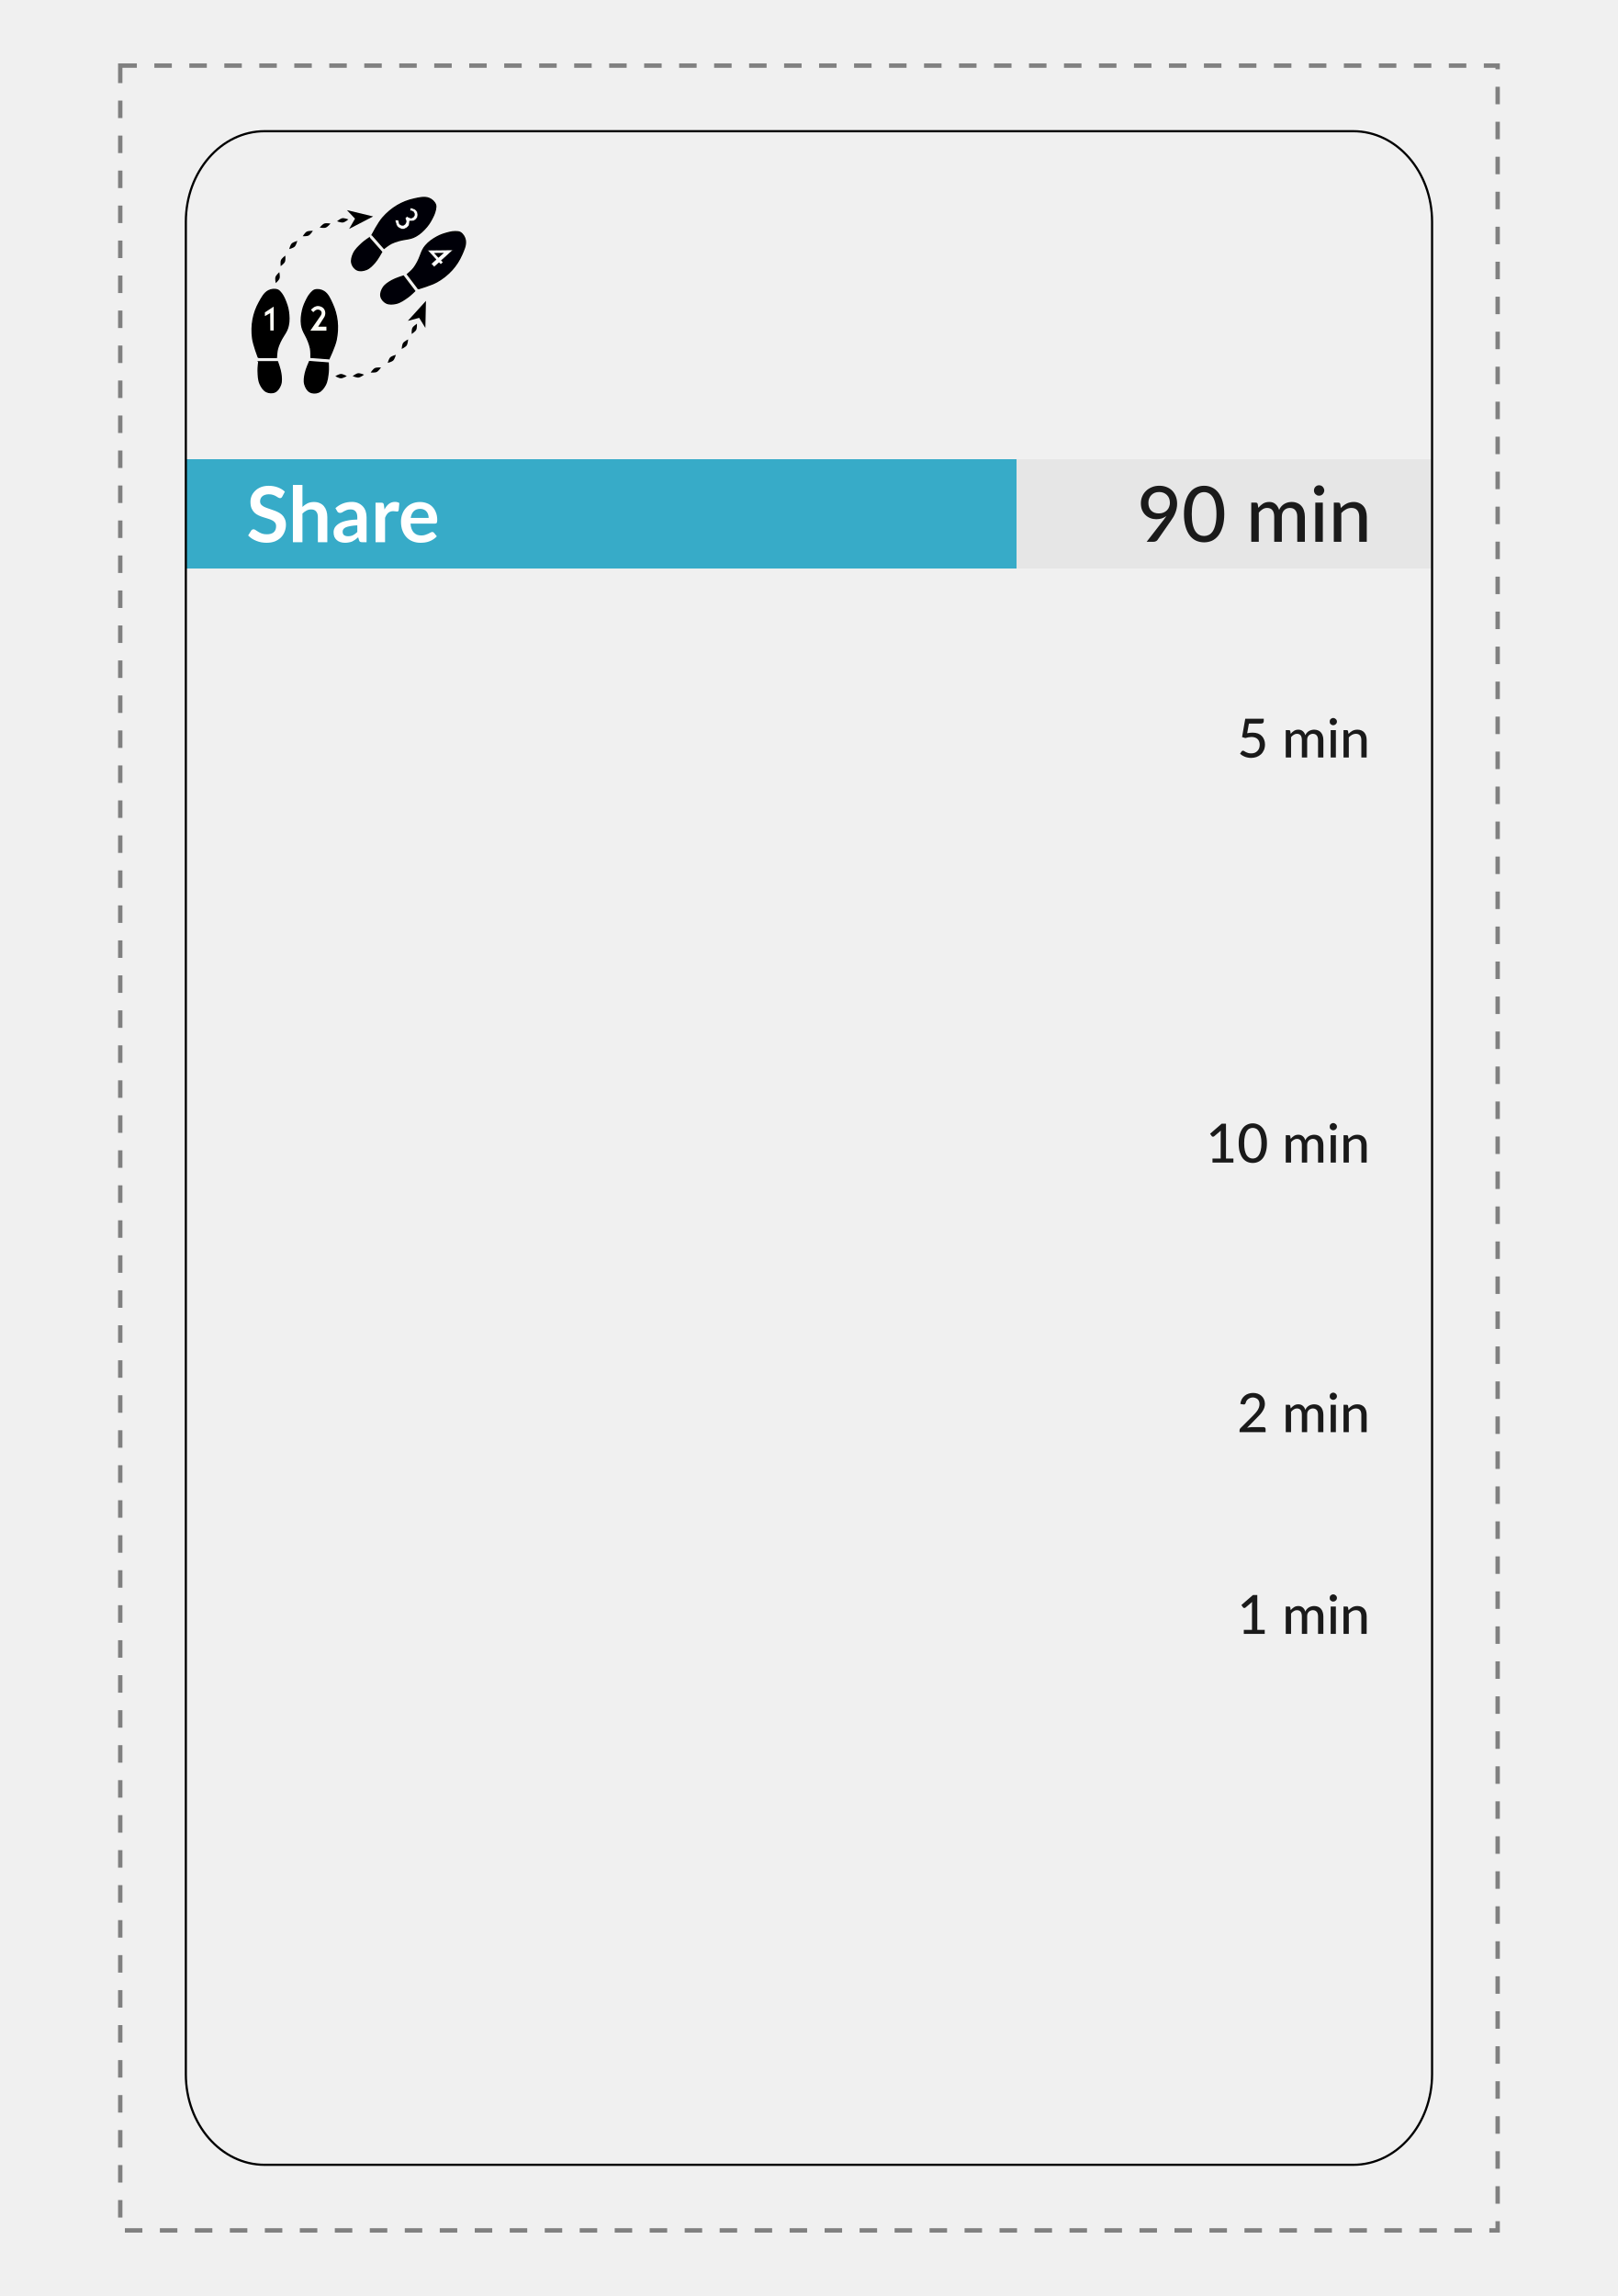
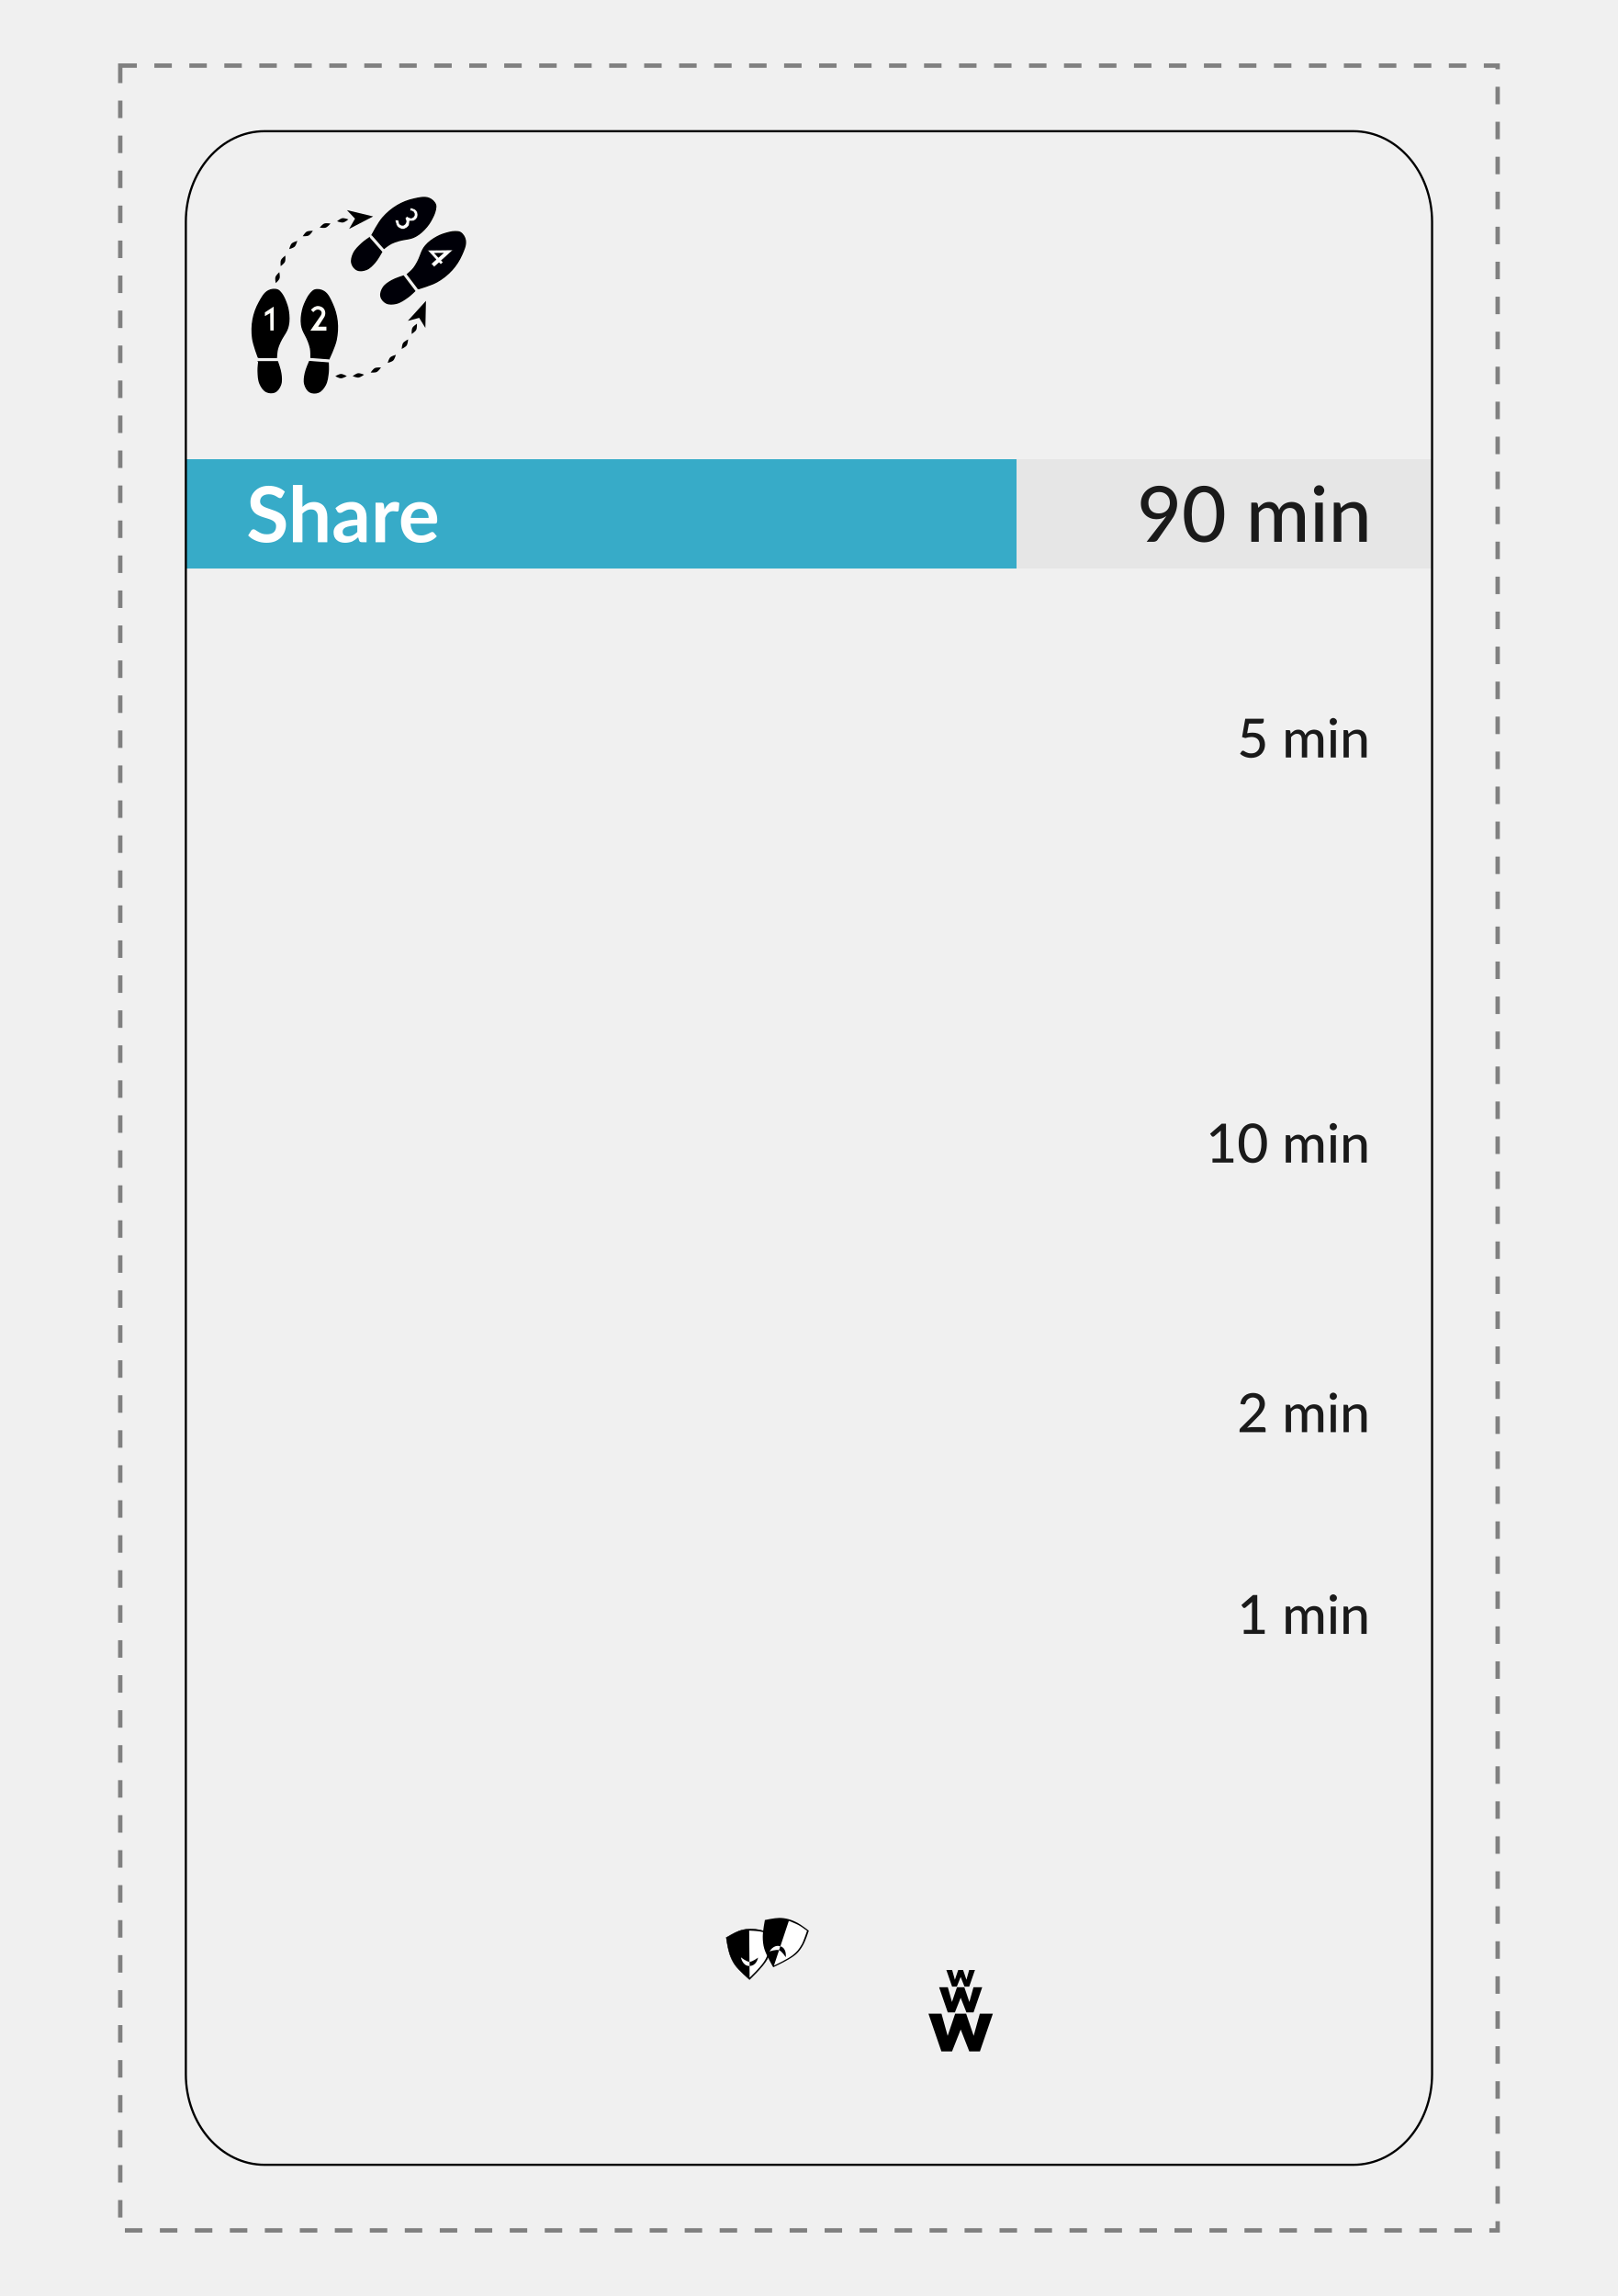
<svg xmlns="http://www.w3.org/2000/svg" xmlns:xlink="http://www.w3.org/1999/xlink" width="74mm" height="105mm" viewBox="0 0 262.205 372.047" id="svg2" version="1.1" enable-background="new">
  <defs id="defs4" />
  <g id="layer1" transform="translate(0,-680.315)" style="display:inline">
    <path style="fill:none;fill-rule:evenodd;stroke:#808080;stroke-width:0.709;stroke-linecap:butt;stroke-linejoin:miter;stroke-miterlimit:4;stroke-dasharray:2.835, 2.835;stroke-dashoffset:0;stroke-opacity:1" d="m 19.488,690.945 0,350.787 223.228,0 0,-350.787 z" id="path3350" transform="translate(4.3385302e-7,8.6660179e-6)" />
  </g>
  <g id="layer2" style="display:inline">
    <path style="fill:none;fill-opacity:1;stroke:none;stroke-width:0.709;stroke-miterlimit:4;stroke-dasharray:2.835, 2.835;stroke-dashoffset:0;stroke-opacity:1" d="m 42.884,21.259 c -7.071,0 -12.766,6.545 -12.766,14.674 l 0,38.477 201.969,0 0,-38.477 c 0,-8.129 -5.692,-14.674 -12.764,-14.674 l -176.439,0 z" id="rect4195-3" />
  </g>
  <g id="layer8" style="display:inline">
    <rect style="display:inline;fill:#37abc8;fill-opacity:1;stroke:none;stroke-width:1;stroke-miterlimit:4;stroke-dasharray:none;stroke-dashoffset:0;stroke-opacity:1" id="rect4178" width="134.646" height="17.717" x="30.118" y="74.409" />
-     <text xml:space="preserve" style="font-style:normal;font-weight:normal;font-size:11.25px;line-height:125%;font-family:sans-serif;letter-spacing:0px;word-spacing:0px;display:inline;fill:#000000;fill-opacity:1;stroke:none;stroke-width:1px;stroke-linecap:butt;stroke-linejoin:miter;stroke-opacity:1" x="39.935" y="87.861" id="text4180">
-       <tspan id="tspan4182" x="39.935" y="87.861" style="font-style:normal;font-variant:normal;font-weight:bold;font-stretch:normal;font-size:12.5px;font-family:Lato;-inkscape-font-specification:'Lato Bold';fill:#ffffff">Share</tspan>
+     <text xml:space="preserve" style="font-style:normal;font-weight:normal;line-height:0%;font-family:sans-serif;letter-spacing:0px;word-spacing:0px;display:inline;fill:#000000;fill-opacity:1;stroke:none;stroke-width:1px;stroke-linecap:butt;stroke-linejoin:miter;stroke-opacity:1" x="39.935" y="87.861" id="text4180">
+       <tspan id="tspan4182" x="39.935" y="87.861" style="font-style:normal;font-variant:normal;font-weight:bold;font-stretch:normal;font-size:12.5px;line-height:1.25;font-family:Lato;-inkscape-font-specification:'Lato Bold';fill:#ffffff">Share</tspan>
    </text>
    <rect y="74.409" x="164.764" height="17.717" width="67.323" id="rect4191" style="display:inline;fill:#e6e6e6;fill-opacity:1;stroke:none;stroke-width:1;stroke-miterlimit:4;stroke-dasharray:none;stroke-dashoffset:0;stroke-opacity:1" />
-     <text xml:space="preserve" style="font-style:normal;font-weight:normal;font-size:12.5px;line-height:125%;font-family:sans-serif;letter-spacing:0px;word-spacing:0px;fill:#1a1a1a;fill-opacity:1;stroke:none;stroke-width:1px;stroke-linecap:butt;stroke-linejoin:miter;stroke-opacity:1" x="184.268" y="87.79" id="text4193">
-       <tspan id="tspan4195" x="184.268" y="87.79" style="font-style:normal;font-variant:normal;font-weight:500;font-stretch:normal;font-size:12.5px;font-family:Lato;-inkscape-font-specification:'Lato Medium';fill:#1a1a1a">90 min</tspan>
+     <text xml:space="preserve" style="font-style:normal;font-weight:normal;line-height:0%;font-family:sans-serif;letter-spacing:0px;word-spacing:0px;fill:#1a1a1a;fill-opacity:1;stroke:none;stroke-width:1px;stroke-linecap:butt;stroke-linejoin:miter;stroke-opacity:1" x="184.268" y="87.79" id="text4193">
+       <tspan id="tspan4195" x="184.268" y="87.79" style="font-style:normal;font-variant:normal;font-weight:500;font-stretch:normal;font-size:12.5px;line-height:1.25;font-family:Lato;-inkscape-font-specification:'Lato Medium';fill:#1a1a1a">90 min</tspan>
    </text>
  </g>
  <g id="layer7">
-     <path style="fill:none;fill-rule:evenodd;stroke:none;stroke-width:1px;stroke-linecap:butt;stroke-linejoin:miter;stroke-opacity:1" d="m 99.213,31.89 0,31.89 122.244,0 0,-31.89 z" id="path4300" />
-     <flowRoot xml:space="preserve" style="font-style:normal;font-weight:normal;font-size:12.5px;line-height:125%;font-family:sans-serif;text-align:end;letter-spacing:0px;word-spacing:0px;text-anchor:end;fill:#000000;fill-opacity:1;stroke:none;stroke-width:1px;stroke-linecap:butt;stroke-linejoin:miter;stroke-opacity:1" id="flowRoot4271" transform="translate(0.3523199,7.679518)">
+     <path style="fill:none;fill-rule:evenodd;stroke:none;stroke-width:1px;stroke-linecap:butt;stroke-linejoin:miter;stroke-opacity:1" d="m 99.213,31.89 0,31.89 122.244,0 0,-31.89 z" id="path4300_sasb" />
+     <flowRoot xml:space="preserve" style="font-style:normal;font-weight:normal;line-height:0.01%;font-family:sans-serif;text-align:end;letter-spacing:0px;word-spacing:0px;text-anchor:end;fill:#000000;fill-opacity:1;stroke:none;stroke-width:1px;stroke-linecap:butt;stroke-linejoin:miter;stroke-opacity:1" id="flowRoot4271" transform="translate(0.3523199,7.679518)">
      <flowRegion id="flowRegion4273">
-         <use x="0" y="0" xlink:href="#path4300" id="use4275" width="100%" height="100%" />
+         <use x="0" y="0" xlink:href="#path4300_sasb" id="use4275" width="100%" height="100%" />
      </flowRegion>
-       <flowPara style="font-style:normal;font-variant:normal;font-weight:bold;font-stretch:normal;font-size:13.375px;font-family:Roboto;-inkscape-font-specification:'Roboto Bold';text-align:end;text-anchor:end" id="flowPara4277">Shift &amp; Share</flowPara>
+       <flowPara style="font-style:normal;font-variant:normal;font-weight:bold;font-stretch:normal;font-size:13.375px;line-height:1.25;font-family:Roboto;-inkscape-font-specification:'Roboto Bold';text-align:end;text-anchor:end" id="flowPara4277">Shift &amp; Share</flowPara>
    </flowRoot>
  </g>
  <g id="layer6" style="display:inline">
    <path style="fill:none;fill-rule:evenodd;stroke:none;stroke-width:1px;stroke-linecap:butt;stroke-linejoin:miter;stroke-opacity:1" d="m 40.748,31.89 0,31.89 53.15,0 0,-31.89 z" id="path4213" />
    <g transform="matrix(0.7666026,0,0,0.7666026,-55.84022,-38.88971)" id="layer14">
      <g id="g4910">
        <path style="fill:#000000;fill-opacity:1;stroke:#000000;stroke-width:0.265px;stroke-linecap:butt;stroke-linejoin:miter;stroke-opacity:1" d="m 127.543,127.189 3.969,0 c 0,0 0.603,1.659 0.709,2.528 0.095,0.774 0.194,1.605 -0.071,2.339 -0.217,0.601 -0.603,1.239 -1.181,1.512 -0.541,0.255 -1.257,0.215 -1.795,-0.047 -0.634,-0.309 -1.058,-0.987 -1.347,-1.63 -0.381,-0.851 -0.388,-1.833 -0.425,-2.764 -0.026,-0.647 0.142,-1.937 0.142,-1.937 z" id="path4731" />
        <path style="fill:#000000;fill-opacity:1;stroke:#000000;stroke-width:0.265px;stroke-linecap:butt;stroke-linejoin:miter;stroke-opacity:1" d="m 127.449,126.291 3.827,0 c 0,0 0.063,-1.264 0.236,-1.866 0.274,-0.951 0.749,-1.911 1.252,-2.693 0.623,-0.969 0.839,-1.393 1.016,-2.173 0.224,-0.991 0.173,-2.043 0.024,-3.047 -0.136,-0.914 -0.401,-1.637 -0.827,-2.646 -0.297,-0.704 -0.933,-1.624 -1.394,-1.819 -0.61,-0.259 -1.397,-0.167 -1.984,0.142 -0.927,0.488 -1.448,1.543 -1.961,2.457 -0.619,1.104 -1.065,2.324 -1.299,3.567 -0.25,1.324 -0.273,2.705 -0.095,4.04 0.187,1.393 1.205,4.04 1.205,4.04 z" id="path4733" />
        <path style="fill:#000000;fill-opacity:1;stroke:#000000;stroke-width:0.265px;stroke-linecap:butt;stroke-linejoin:miter;stroke-opacity:1" d="m 142.232,127.452 -3.957,-0.299 c 0,0 -0.726,1.609 -0.897,2.467 -0.153,0.765 -0.315,1.586 -0.106,2.337 0.171,0.616 0.508,1.281 1.064,1.597 0.521,0.295 1.237,0.309 1.794,0.088 0.655,-0.26 1.13,-0.904 1.466,-1.524 0.444,-0.819 0.525,-1.798 0.632,-2.724 0.074,-0.643 0.005,-1.942 0.005,-1.942 z" id="path4731-5" />
        <path style="fill:#000000;fill-opacity:1;stroke:#000000;stroke-width:0.265px;stroke-linecap:butt;stroke-linejoin:miter;stroke-opacity:1" d="m 142.394,126.564 -3.816,-0.288 c 0,0 0.033,-1.265 -0.095,-1.879 -0.202,-0.969 -0.603,-1.962 -1.046,-2.78 -0.548,-1.013 -0.732,-1.453 -0.849,-2.244 -0.149,-1.005 -0.019,-2.05 0.206,-3.041 0.204,-0.901 0.524,-1.602 1.024,-2.576 0.349,-0.68 1.053,-1.549 1.527,-1.709 0.628,-0.212 1.406,-0.061 1.968,0.291 0.888,0.556 1.328,1.648 1.77,2.598 0.534,1.147 0.887,2.397 1.027,3.655 0.149,1.339 0.069,2.718 -0.21,4.035 -0.291,1.375 -1.506,3.937 -1.506,3.937 z" id="path4733-9" />
        <path style="fill:#000008;fill-opacity:1;stroke:#000000;stroke-width:0.265px;stroke-linecap:butt;stroke-linejoin:miter;stroke-opacity:1" d="m 150.899,101.015 2.624,2.977 c 0,0 -0.846,1.549 -1.428,2.203 -0.518,0.583 -1.076,1.207 -1.801,1.493 -0.595,0.235 -1.328,0.367 -1.915,0.114 -0.55,-0.237 -0.993,-0.801 -1.152,-1.378 -0.187,-0.679 0.041,-1.446 0.333,-2.088 0.386,-0.849 1.118,-1.503 1.792,-2.147 0.468,-0.447 1.547,-1.175 1.547,-1.175 z" id="path4731-0" />
        <path style="fill:#000008;fill-opacity:1;stroke:#000000;stroke-width:0.265px;stroke-linecap:butt;stroke-linejoin:miter;stroke-opacity:1" d="m 151.51,100.35 2.53,2.871 c 0,0 0.989,-0.789 1.556,-1.057 0.895,-0.423 1.929,-0.701 2.848,-0.841 1.139,-0.174 1.6,-0.292 2.302,-0.675 0.892,-0.487 1.647,-1.221 2.302,-1.997 0.596,-0.706 0.962,-1.383 1.438,-2.37 0.332,-0.688 0.601,-1.774 0.443,-2.248 -0.209,-0.629 -0.799,-1.159 -1.418,-1.395 -0.979,-0.373 -2.115,-0.066 -3.14,0.153 -1.237,0.265 -2.447,0.738 -3.535,1.384 -1.158,0.688 -2.21,1.583 -3.093,2.6 -0.921,1.061 -2.234,3.575 -2.234,3.575 z" id="path4733-7" />
        <path style="fill:#000008;fill-opacity:1;stroke:#000000;stroke-width:0.265px;stroke-linecap:butt;stroke-linejoin:miter;stroke-opacity:1" d="m 160.516,112.237 -2.401,-3.16 c 0,0 -1.686,0.524 -2.442,0.965 -0.674,0.393 -1.396,0.816 -1.82,1.471 -0.348,0.537 -0.622,1.229 -0.49,1.855 0.124,0.586 0.589,1.131 1.124,1.401 0.629,0.318 1.426,0.246 2.113,0.086 0.908,-0.211 1.694,-0.799 2.458,-1.333 0.531,-0.371 1.457,-1.284 1.457,-1.284 z" id="path4731-5-8" />
        <path style="fill:#000008;fill-opacity:1;stroke:#000000;stroke-width:0.265px;stroke-linecap:butt;stroke-linejoin:miter;stroke-opacity:1" d="m 161.288,111.769 -2.315,-3.048 c 0,0 0.968,-0.814 1.343,-1.317 0.592,-0.794 1.068,-1.753 1.387,-2.626 0.395,-1.082 0.602,-1.511 1.116,-2.124 0.653,-0.778 1.522,-1.373 2.412,-1.862 0.81,-0.445 1.546,-0.67 2.607,-0.942 0.74,-0.19 1.858,-0.239 2.292,0.01 0.576,0.329 0.978,1.012 1.087,1.666 0.172,1.033 -0.353,2.086 -0.77,3.047 -0.504,1.161 -1.206,2.253 -2.055,3.192 -0.903,0.999 -1.988,1.854 -3.16,2.519 -1.222,0.694 -3.946,1.484 -3.946,1.484 z" id="path4733-9-6" />
        <path style="fill:#000000;fill-opacity:1;stroke:none;stroke-width:0.265px;stroke-linecap:butt;stroke-linejoin:miter;stroke-opacity:1" d="m 143.724,130.245 c 0,0 0.773,-0.463 1.203,-0.468 0.439,-0.005 1.236,0.451 1.236,0.451 0,0 -0.796,0.467 -1.236,0.468 -0.428,6.3e-4 -1.203,-0.451 -1.203,-0.451 z" id="path4779" />
        <path style="fill:#000000;fill-opacity:1;stroke:none;stroke-width:0.265px;stroke-linecap:butt;stroke-linejoin:miter;stroke-opacity:1" d="m 147.392,130.227 c 0,0 0.714,-0.549 1.141,-0.603 0.435,-0.056 1.28,0.306 1.28,0.306 0,0 -0.737,0.556 -1.174,0.607 -0.425,0.05 -1.247,-0.31 -1.247,-0.31 z" id="path4779-7" />
        <path style="fill:#000000;fill-opacity:1;stroke:none;stroke-width:0.265px;stroke-linecap:butt;stroke-linejoin:miter;stroke-opacity:1" d="m 151.196,129.474 c 0,0 0.498,-0.75 0.885,-0.94 0.394,-0.193 1.31,-0.125 1.31,-0.125 0,0 -0.517,0.764 -0.915,0.954 -0.386,0.185 -1.28,0.11 -1.28,0.11 z" id="path4779-4" />
        <path style="fill:#000000;fill-opacity:1;stroke:none;stroke-width:0.265px;stroke-linecap:butt;stroke-linejoin:miter;stroke-opacity:1" d="m 154.799,127.443 c 0,0 0.231,-0.871 0.536,-1.174 0.311,-0.309 1.201,-0.538 1.201,-0.538 0,0 -0.245,0.889 -0.56,1.197 -0.307,0.299 -1.177,0.515 -1.177,0.515 z" id="path4779-6" />
        <path style="fill:#000000;fill-opacity:1;stroke:none;stroke-width:0.265px;stroke-linecap:butt;stroke-linejoin:miter;stroke-opacity:1" d="m 157.761,124.492 c 0,0 0.052,-0.899 0.291,-1.257 0.243,-0.365 1.069,-0.767 1.069,-0.767 0,0 -0.062,0.92 -0.31,1.285 -0.241,0.354 -1.05,0.74 -1.05,0.74 z" id="path4779-5" />
        <path style="fill:#000000;fill-opacity:1;stroke:none;stroke-width:0.265px;stroke-linecap:butt;stroke-linejoin:miter;stroke-opacity:1" d="m 159.873,121.325 c 0,0 -0.054,-0.899 0.14,-1.283 0.198,-0.391 0.971,-0.888 0.971,-0.888 0,0 0.047,0.921 -0.156,1.312 -0.197,0.38 -0.955,0.859 -0.955,0.859 z" id="path4779-0" />
        <path style="fill:#000000;fill-opacity:1;stroke:none;stroke-width:0.265px;stroke-linecap:butt;stroke-linejoin:miter;stroke-opacity:1" d="m 144.091,97.5 c 0,0 0.692,-0.577 1.116,-0.647 0.433,-0.072 1.291,0.255 1.291,0.255 0,0 -0.714,0.584 -1.149,0.652 -0.423,0.066 -1.258,-0.261 -1.258,-0.261 z" id="path4779-55" />
        <path style="fill:#000000;fill-opacity:1;stroke:none;stroke-width:0.265px;stroke-linecap:butt;stroke-linejoin:miter;stroke-opacity:1" d="m 140.425,98.828 c 0,0 0.57,-0.698 0.973,-0.848 0.411,-0.153 1.316,0.005 1.316,0.005 0,0 -0.59,0.709 -1.004,0.859 -0.403,0.146 -1.284,-0.016 -1.284,-0.016 z" id="path4779-2" />
        <path style="fill:#000000;fill-opacity:1;stroke:none;stroke-width:0.265px;stroke-linecap:butt;stroke-linejoin:miter;stroke-opacity:1" d="m 136.834,100.666 c 0,0 0.47,-0.768 0.849,-0.972 0.386,-0.208 1.304,-0.173 1.304,-0.173 0,0 -0.489,0.783 -0.879,0.987 -0.379,0.199 -1.275,0.158 -1.275,0.158 z" id="path4779-05" />
        <path style="fill:#000000;fill-opacity:1;stroke:none;stroke-width:0.265px;stroke-linecap:butt;stroke-linejoin:miter;stroke-opacity:1" d="m 133.979,103.382 c 0,0 0.221,-0.873 0.523,-1.18 0.307,-0.313 1.194,-0.552 1.194,-0.552 0,0 -0.234,0.892 -0.546,1.203 -0.303,0.302 -1.171,0.529 -1.171,0.529 z" id="path4779-21" />
        <path style="fill:#000000;fill-opacity:1;stroke:none;stroke-width:0.265px;stroke-linecap:butt;stroke-linejoin:miter;stroke-opacity:1" d="m 132.179,106.992 c 0,0 -0.11,-0.894 0.06,-1.289 0.173,-0.403 0.913,-0.947 0.913,-0.947 0,0 0.104,0.917 -0.073,1.32 -0.173,0.392 -0.9,0.917 -0.9,0.917 z" id="path4779-1" />
        <path style="fill:#000000;fill-opacity:1;stroke:none;stroke-width:0.265px;stroke-linecap:butt;stroke-linejoin:miter;stroke-opacity:1" d="m 131.137,110.575 c 0,0 -0.196,-0.879 -0.065,-1.289 0.134,-0.418 0.818,-1.031 0.818,-1.031 0,0 0.192,0.902 0.054,1.321 -0.134,0.406 -0.807,0.999 -0.807,0.999 z" id="path4779-77" />
        <path style="fill:#000000;fill-opacity:1;stroke:none;stroke-width:0.265px;stroke-linecap:butt;stroke-linejoin:miter;stroke-opacity:1" d="m 146.648,99.116 5.076,-2.636 -5.549,-1.336 1.715,1.805 z" id="path4856" />
        <path style="fill:#000000;fill-opacity:1;stroke:none;stroke-width:0.265px;stroke-linecap:butt;stroke-linejoin:miter;stroke-opacity:1" d="m 162.767,120.044 0.123,-5.718 -3.835,4.227 2.407,-0.638 z" id="path4856-3" />
        <path style="fill:#fffff8;fill-opacity:1;stroke:none;stroke-width:0.265px;stroke-linecap:butt;stroke-linejoin:miter;stroke-opacity:1" d="m 129.988,120.586 0.709,0 0,-5.044 -1.854,1.217 0,0.791 1.122,-0.638 z" id="path4873" />
        <path style="fill:#fffff8;fill-opacity:1;stroke:none;stroke-width:0.1;stroke-linecap:butt;stroke-linejoin:miter;stroke-miterlimit:4;stroke-dasharray:none;stroke-opacity:1" d="m 140.095,119.791 1.752,-0.008 0,0.827 -3.39,0 2.197,-3.177 c 0.092,-0.133 0.202,-0.409 0.183,-0.626 -0.013,-0.155 -0.094,-0.312 -0.207,-0.419 -0.134,-0.127 -0.325,-0.197 -0.508,-0.219 -0.163,-0.019 -0.335,0.015 -0.484,0.083 -0.224,0.102 -0.573,0.467 -0.573,0.467 l -0.49,-0.508 c 0,0 0.501,-0.497 0.816,-0.638 0.25,-0.112 0.536,-0.179 0.808,-0.147 0.359,0.042 0.736,0.182 0.992,0.437 0.239,0.237 0.379,0.586 0.413,0.921 0.034,0.333 -0.069,0.746 -0.219,0.98 z" id="path4875" />
        <path style="fill:#ffffff;fill-opacity:1;stroke:#000000;stroke-width:0.1;stroke-linecap:butt;stroke-linejoin:miter;stroke-miterlimit:4;stroke-dasharray:none;stroke-opacity:1" d="m 159.589,94.707 -0.012,0.573 c 0,0 0.58,-0.047 0.803,0.419 0.112,0.235 0.112,0.533 -0.012,0.75 -0.118,0.206 -0.372,0.351 -0.608,0.372 -0.314,0.028 -0.88,-0.343 -0.88,-0.343 l -0.366,0.325 c 0,0 0.244,0.584 0.177,0.874 -0.06,0.263 -0.238,0.548 -0.49,0.644 -0.259,0.098 -0.605,0.021 -0.815,-0.159 -0.239,-0.206 -0.319,-0.892 -0.319,-0.892 l -0.661,-1.2e-5 c 0,0 0.135,0.99 0.452,1.338 0.301,0.329 0.78,0.57 1.225,0.54 0.45,-0.03 0.898,-0.334 1.154,-0.705 0.19,-0.275 0.185,-0.984 0.185,-0.984 0,0 0.732,0.029 1.034,-0.144 0.311,-0.178 0.585,-0.493 0.667,-0.842 0.096,-0.406 0.018,-0.896 -0.256,-1.226 -0.43,-0.518 -1.28,-0.541 -1.28,-0.541 z" id="path4877" />
        <path style="fill:#ffffff;fill-opacity:1;stroke:#000000;stroke-width:0.1;stroke-linecap:butt;stroke-linejoin:miter;stroke-miterlimit:4;stroke-dasharray:none;stroke-opacity:1" d="m 164.627,107.151 1.028,-0.895 0.371,0.365 0.486,-0.447 -0.361,-0.385 2.469,-2.239 -5.411,0.063 1.819,1.973 -1.021,0.898 z" id="path4879" />
        <path style="fill:#000000;fill-opacity:1;stroke:#000000;stroke-width:0.1;stroke-linecap:butt;stroke-linejoin:miter;stroke-miterlimit:4;stroke-dasharray:none;stroke-opacity:1" d="m 164.722,104.27 1.829,-0.033 -1.019,0.902 z" id="path4881" />
      </g>
    </g>
  </g>
  <g id="layer5" style="display:inline">
    <rect style="fill:none;fill-opacity:1;stroke:#000000;stroke-width:0.354;stroke-miterlimit:4;stroke-dasharray:none;stroke-dashoffset:0;stroke-opacity:1" id="rect4187" width="201.969" height="329.528" x="30.118" y="21.26" ry="14.674" rx="12.764" />
  </g>
  <g id="layer9">
-     <text xml:space="preserve" style="font-style:normal;font-weight:normal;font-size:12.5px;line-height:125%;font-family:sans-serif;letter-spacing:0px;word-spacing:0px;fill:#000000;fill-opacity:1;stroke:none;stroke-width:1px;stroke-linecap:butt;stroke-linejoin:miter;stroke-opacity:1" x="-62.225" y="132.692" id="text6165">
-       <tspan id="tspan6167" x="-62.225" y="132.692" />
-     </text>
-     <path style="fill:none;fill-rule:evenodd;stroke:none;stroke-width:1px;stroke-linecap:butt;stroke-linejoin:miter;stroke-opacity:1" d="m 40.748,102.756 0,237.402 143.504,0 0,-237.402 -143.504,0" id="path4245" />
-     <flowRoot xml:space="preserve" style="font-style:normal;font-weight:normal;font-size:8.75px;line-height:125%;font-family:sans-serif;letter-spacing:0px;word-spacing:0px;fill:#000000;fill-opacity:1;stroke:none;stroke-width:1px;stroke-linecap:butt;stroke-linejoin:miter;stroke-opacity:1" id="flowRoot4251">
+     <path style="fill:none;fill-rule:evenodd;stroke:none;stroke-width:1px;stroke-linecap:butt;stroke-linejoin:miter;stroke-opacity:1" d="m 40.748,102.756 0,237.402 143.504,0 0,-237.402 -143.504,0" id="path4245_sasb" />
+     <flowRoot xml:space="preserve" style="font-style:normal;font-weight:normal;line-height:0.01%;font-family:sans-serif;letter-spacing:0px;word-spacing:0px;fill:#000000;fill-opacity:1;stroke:none;stroke-width:1px;stroke-linecap:butt;stroke-linejoin:miter;stroke-opacity:1" id="flowRoot4251">
      <flowRegion id="flowRegion4253">
-         <use x="0" y="0" xlink:href="#path4245" id="use4255" width="100%" height="100%" />
+         <use x="0" y="0" xlink:href="#path4245_sasb" id="use4255" width="100%" height="100%" />
      </flowRegion>
-       <flowPara id="flowPara4257" style="font-style:normal;font-variant:normal;font-weight:bold;font-stretch:normal;font-family:Roboto;-inkscape-font-specification:'Roboto Bold';fill:#999999;fill-opacity:1">Steps</flowPara>
-       <flowPara style="font-style:normal;font-variant:normal;font-weight:normal;font-stretch:normal;font-family:Lato;-inkscape-font-specification:Lato;fill:#1a1a1a" id="flowPara4399">Describe the process: </flowPara>
-       <flowPara style="font-style:normal;font-variant:normal;font-weight:normal;font-stretch:normal;font-family:Lato;-inkscape-font-specification:Lato;fill:#1a1a1a" id="flowPara4380">Groups will move from station to station for a 10-minute presentation and brief questions &amp; feedback period</flowPara>
-       <flowPara style="font-style:normal;font-variant:normal;font-weight:normal;font-stretch:normal;font-family:Lato;-inkscape-font-specification:Lato;fill:#1a1a1a" id="flowPara4348" />
-       <flowPara style="font-style:normal;font-variant:normal;font-weight:normal;font-stretch:normal;font-family:Lato;-inkscape-font-specification:Lato;fill:#1a1a1a;fill-opacity:1" id="flowPara4419">Each group goes to a different station, where presenters conduct their sessions</flowPara>
-       <flowPara style="font-style:normal;font-variant:normal;font-weight:normal;font-stretch:normal;font-family:Lato;-inkscape-font-specification:Lato;fill:#1a1a1a;fill-opacity:1" id="flowPara4356" />
-       <flowPara style="font-style:normal;font-variant:normal;font-weight:normal;font-stretch:normal;font-family:Lato;-inkscape-font-specification:Lato;fill:#1a1a1a;fill-opacity:1" id="flowPara4358">Participants ask questions or provide feedback</flowPara>
-       <flowPara style="font-style:normal;font-variant:normal;font-weight:normal;font-stretch:normal;font-family:Lato;-inkscape-font-specification:Lato;fill:#1a1a1a;fill-opacity:1" id="flowPara4360" />
-       <flowPara style="font-style:normal;font-variant:normal;font-weight:normal;font-stretch:normal;font-family:Lato;-inkscape-font-specification:Lato;fill:#1a1a1a;fill-opacity:1" id="flowPara4368">Groups move to the next station</flowPara>
+       <flowPara id="flowPara4257" style="font-style:normal;font-variant:normal;font-weight:bold;font-stretch:normal;font-size:8.75px;line-height:1.25;font-family:Roboto;-inkscape-font-specification:'Roboto Bold';fill:#999999;fill-opacity:1">Steps</flowPara>
+       <flowPara style="font-style:normal;font-variant:normal;font-weight:normal;font-stretch:normal;font-size:8.75px;line-height:1.25;font-family:Lato;-inkscape-font-specification:Lato;fill:#1a1a1a" id="flowPara4399">Describe the process: </flowPara>
+       <flowPara style="font-style:normal;font-variant:normal;font-weight:normal;font-stretch:normal;font-size:8.75px;line-height:1.25;font-family:Lato;-inkscape-font-specification:Lato;fill:#1a1a1a" id="flowPara4380">Groups will move from station to station for a 10-minute presentation and brief questions &amp; feedback period</flowPara>
+       <flowPara style="font-style:normal;font-variant:normal;font-weight:normal;font-stretch:normal;font-size:8.75px;line-height:1.25;font-family:Lato;-inkscape-font-specification:Lato;fill:#1a1a1a" id="flowPara4348"> </flowPara>
+       <flowPara style="font-style:normal;font-variant:normal;font-weight:normal;font-stretch:normal;font-size:8.75px;line-height:1.25;font-family:Lato;-inkscape-font-specification:Lato;fill:#1a1a1a;fill-opacity:1" id="flowPara4419">Each group goes to a different station, where presenters conduct their sessions</flowPara>
+       <flowPara style="font-style:normal;font-variant:normal;font-weight:normal;font-stretch:normal;font-size:8.75px;line-height:1.25;font-family:Lato;-inkscape-font-specification:Lato;fill:#1a1a1a;fill-opacity:1" id="flowPara4356"> </flowPara>
+       <flowPara style="font-style:normal;font-variant:normal;font-weight:normal;font-stretch:normal;font-size:8.75px;line-height:1.25;font-family:Lato;-inkscape-font-specification:Lato;fill:#1a1a1a;fill-opacity:1" id="flowPara4358">Participants ask questions or provide feedback</flowPara>
+       <flowPara style="font-style:normal;font-variant:normal;font-weight:normal;font-stretch:normal;font-size:8.75px;line-height:1.25;font-family:Lato;-inkscape-font-specification:Lato;fill:#1a1a1a;fill-opacity:1" id="flowPara4360"> </flowPara>
+       <flowPara style="font-style:normal;font-variant:normal;font-weight:normal;font-stretch:normal;font-size:8.75px;line-height:1.25;font-family:Lato;-inkscape-font-specification:Lato;fill:#1a1a1a;fill-opacity:1" id="flowPara4368">Groups move to the next station</flowPara>
    </flowRoot>
-     <text xml:space="preserve" style="font-style:normal;font-weight:normal;font-size:8.75px;line-height:125%;font-family:sans-serif;letter-spacing:0px;word-spacing:0px;fill:#000000;fill-opacity:1;stroke:none;stroke-width:1px;stroke-linecap:butt;stroke-linejoin:miter;stroke-opacity:1" x="93.898" y="183.547" id="text4267">
-       <tspan id="tspan4269" x="93.898" y="183.547" />
-     </text>
  </g>
  <g id="layer4" style="display:inline">
-     <text id="text4227" y="122.749" x="200.497" style="font-style:normal;font-weight:normal;font-size:8.75px;line-height:125%;font-family:sans-serif;letter-spacing:0px;word-spacing:0px;fill:#1a1a1a;fill-opacity:1;stroke:none;stroke-width:1px;stroke-linecap:butt;stroke-linejoin:miter;stroke-opacity:1" xml:space="preserve">
-       <tspan style="font-style:normal;font-variant:normal;font-weight:500;font-stretch:normal;font-family:Lato;-inkscape-font-specification:'Lato Medium';fill:#1a1a1a" y="122.749" x="200.497" id="tspan4229">5 min</tspan>
+     <text id="text4227" y="122.749" x="200.497" style="font-style:normal;font-weight:normal;line-height:0%;font-family:sans-serif;letter-spacing:0px;word-spacing:0px;fill:#1a1a1a;fill-opacity:1;stroke:none;stroke-width:1px;stroke-linecap:butt;stroke-linejoin:miter;stroke-opacity:1" xml:space="preserve">
+       <tspan style="font-style:normal;font-variant:normal;font-weight:500;font-stretch:normal;font-size:8.75px;line-height:1.25;font-family:Lato;-inkscape-font-specification:'Lato Medium';fill:#1a1a1a" y="122.749" x="200.497" id="tspan4229">5 min</tspan>
    </text>
-     <text id="text4231" y="188.387" x="195.421" style="font-style:normal;font-weight:normal;font-size:8.75px;line-height:125%;font-family:sans-serif;letter-spacing:0px;word-spacing:0px;fill:#1a1a1a;fill-opacity:1;stroke:none;stroke-width:1px;stroke-linecap:butt;stroke-linejoin:miter;stroke-opacity:1" xml:space="preserve">
-       <tspan style="font-style:normal;font-variant:normal;font-weight:500;font-stretch:normal;font-family:Lato;-inkscape-font-specification:'Lato Medium';fill:#1a1a1a" y="188.387" x="195.421" id="tspan4233">10 min</tspan>
+     <text id="text4231" y="188.387" x="195.421" style="font-style:normal;font-weight:normal;line-height:0%;font-family:sans-serif;letter-spacing:0px;word-spacing:0px;fill:#1a1a1a;fill-opacity:1;stroke:none;stroke-width:1px;stroke-linecap:butt;stroke-linejoin:miter;stroke-opacity:1" xml:space="preserve">
+       <tspan style="font-style:normal;font-variant:normal;font-weight:500;font-stretch:normal;font-size:8.75px;line-height:1.25;font-family:Lato;-inkscape-font-specification:'Lato Medium';fill:#1a1a1a" y="188.387" x="195.421" id="tspan4233">10 min</tspan>
    </text>
    <path style="fill:none;fill-rule:evenodd;stroke:none;stroke-width:1px;stroke-linecap:butt;stroke-linejoin:miter;stroke-opacity:1" d="m 194.882,102.756 0,237.402 26.575,0 0,-237.402 z" id="path4239" />
-     <text xml:space="preserve" style="font-style:normal;font-weight:normal;font-size:8.75px;line-height:125%;font-family:sans-serif;letter-spacing:0px;word-spacing:0px;fill:#1a1a1a;fill-opacity:1;stroke:none;stroke-width:1px;stroke-linecap:butt;stroke-linejoin:miter;stroke-opacity:1" x="200.497" y="232.07" id="text4390">
-       <tspan id="tspan4392" x="200.497" y="232.07" style="font-style:normal;font-variant:normal;font-weight:500;font-stretch:normal;font-family:Lato;-inkscape-font-specification:'Lato Medium';fill:#1a1a1a">2 min</tspan>
+     <text xml:space="preserve" style="font-style:normal;font-weight:normal;line-height:0%;font-family:sans-serif;letter-spacing:0px;word-spacing:0px;fill:#1a1a1a;fill-opacity:1;stroke:none;stroke-width:1px;stroke-linecap:butt;stroke-linejoin:miter;stroke-opacity:1" x="200.497" y="232.07" id="text4390">
+       <tspan id="tspan4392" x="200.497" y="232.07" style="font-style:normal;font-variant:normal;font-weight:500;font-stretch:normal;font-size:8.75px;line-height:1.25;font-family:Lato;-inkscape-font-specification:'Lato Medium';fill:#1a1a1a">2 min</tspan>
    </text>
-     <text id="text4394" y="264.757" x="200.497" style="font-style:normal;font-weight:normal;font-size:8.75px;line-height:125%;font-family:sans-serif;letter-spacing:0px;word-spacing:0px;fill:#1a1a1a;fill-opacity:1;stroke:none;stroke-width:1px;stroke-linecap:butt;stroke-linejoin:miter;stroke-opacity:1" xml:space="preserve">
-       <tspan style="font-style:normal;font-variant:normal;font-weight:500;font-stretch:normal;font-family:Lato;-inkscape-font-specification:'Lato Medium';fill:#1a1a1a" y="264.757" x="200.497" id="tspan4396">1 min</tspan>
+     <text id="text4394" y="264.757" x="200.497" style="font-style:normal;font-weight:normal;line-height:0%;font-family:sans-serif;letter-spacing:0px;word-spacing:0px;fill:#1a1a1a;fill-opacity:1;stroke:none;stroke-width:1px;stroke-linecap:butt;stroke-linejoin:miter;stroke-opacity:1" xml:space="preserve">
+       <tspan style="font-style:normal;font-variant:normal;font-weight:500;font-stretch:normal;font-size:8.75px;line-height:1.25;font-family:Lato;-inkscape-font-specification:'Lato Medium';fill:#1a1a1a" y="264.757" x="200.497" id="tspan4396">1 min</tspan>
    </text>
  </g>
  <g id="layer10" style="display:inline">
-     <path style="fill:none;fill-rule:evenodd;stroke:none;stroke-width:1px;stroke-linecap:butt;stroke-linejoin:miter;stroke-opacity:1" d="m 40.748,269.282 0,70.876 180.709,0 0,-70.876 z" id="path4343" />
-     <flowRoot xml:space="preserve" style="font-style:normal;font-weight:normal;font-size:8.75px;line-height:125%;font-family:sans-serif;letter-spacing:0px;word-spacing:0px;fill:#000000;fill-opacity:1;stroke:none;stroke-width:1px;stroke-linecap:butt;stroke-linejoin:miter;stroke-opacity:1" id="flowRoot4351" transform="translate(0,8.665694)">
+     <path style="fill:none;fill-rule:evenodd;stroke:none;stroke-width:1px;stroke-linecap:butt;stroke-linejoin:miter;stroke-opacity:1" d="m 40.748,269.282 v 70.876 H 221.457 v -70.876 z" id="path4343_sasb" />
+     <flowRoot xml:space="preserve" style="font-style:normal;font-weight:normal;line-height:0.01%;font-family:sans-serif;letter-spacing:0px;word-spacing:0px;fill:#000000;fill-opacity:1;stroke:none;stroke-width:1px;stroke-linecap:butt;stroke-linejoin:miter;stroke-opacity:1" id="flowRoot4351" transform="translate(0,8.665694)">
      <flowRegion id="flowRegion4353">
-         <use x="0" y="0" xlink:href="#path4343" id="use4355" width="100%" height="100%" />
+         <use x="0" y="0" xlink:href="#path4343_sasb" id="use4355" width="100%" height="100%" />
      </flowRegion>
-       <flowPara id="flowPara4357" style="font-style:normal;font-variant:normal;font-weight:500;font-stretch:normal;font-family:Lato;-inkscape-font-specification:'Lato Medium';fill:#1a1a1a;fill-opacity:1">Repeat until groups have visited all stations</flowPara>
-       <flowPara style="font-style:normal;font-variant:normal;font-weight:bold;font-stretch:normal;font-family:Roboto;-inkscape-font-specification:'Roboto Bold';fill:#8a8a8a;fill-opacity:1" id="flowPara4384" />
-       <flowPara style="font-style:normal;font-variant:normal;font-weight:bold;font-stretch:normal;font-family:Roboto;-inkscape-font-specification:'Roboto Bold';fill:#999999;fill-opacity:1" id="flowPara4382">String With</flowPara>
-       <flowPara id="flowPara4359" style="font-style:normal;font-variant:normal;font-weight:normal;font-stretch:normal;font-family:Lato;-inkscape-font-specification:Lato;fill:#1a1a1a">Improv Prototyping, What? So What? Now What?</flowPara>
+       <flowPara id="flowPara4357" style="font-style:normal;font-variant:normal;font-weight:500;font-stretch:normal;font-size:8.75px;line-height:1.25;font-family:Lato;-inkscape-font-specification:'Lato Medium';fill:#1a1a1a;fill-opacity:1">Repeat until groups have visited all stations</flowPara>
+       <flowPara style="font-style:normal;font-variant:normal;font-weight:bold;font-stretch:normal;font-size:8.75px;line-height:1.25;font-family:Roboto;-inkscape-font-specification:'Roboto Bold';fill:#8a8a8a;fill-opacity:1" id="flowPara4384"> </flowPara>
+       <flowPara style="font-style:normal;font-variant:normal;font-weight:bold;font-stretch:normal;font-size:8.75px;line-height:1.25;font-family:Roboto;-inkscape-font-specification:'Roboto Bold';fill:#999999;fill-opacity:1" id="flowPara4382">String With</flowPara>
+       <flowPara id="flowPara4359" style="font-style:normal;font-variant:normal;font-weight:normal;font-stretch:normal;font-size:8.75px;line-height:1.25;font-family:Lato;-inkscape-font-specification:Lato;fill:#1a1a1a">Improv Prototyping </flowPara>
+       <flowPara style="font-style:normal;font-variant:normal;font-weight:normal;font-stretch:normal;font-size:8.75px;line-height:1.25;font-family:Lato;-inkscape-font-specification:Lato;fill:#1a1a1a" id="flowPara1">What? So What? Now What?</flowPara>
    </flowRoot>
+     <g transform="matrix(0.2903862,0,0,0.2903862,65.05923,292.0263)" id="layer16" style="display:inline;enable-background:new">
+       <g id="g5009">
+         <path style="fill:#000000;fill-opacity:1;stroke:#000000;stroke-width:0.265px;stroke-linecap:butt;stroke-linejoin:miter;stroke-opacity:1" d="m 181.271,75.565 c 0,0 4.659,-2.832 7.212,-3.727 1.62,-0.568 3.336,-0.896 5.048,-1.01 1.941,-0.13 3.907,0.039 5.823,0.372 2.406,0.418 7.041,2.027 7.041,2.027 0,0 0.13,5.766 -0.399,8.58 -0.401,2.134 -0.995,4.292 -2.081,6.171 -2.442,4.227 -9.682,10.988 -9.682,10.988 0,0 -5.855,-5.032 -8.071,-8.147 -1.316,-1.849 -2.264,-3.966 -3,-6.113 -1.008,-2.944 -1.892,-9.142 -1.892,-9.142 z" id="path4934-2" />
+         <path style="fill:#ffffff;fill-opacity:1;stroke:none;stroke-width:0.265px;stroke-linecap:butt;stroke-linejoin:miter;stroke-opacity:1" d="m 194.318,97.94 -0.248,-26.272 c 0,0 4.102,0.138 6.116,0.497 1.806,0.322 5.303,1.475 5.303,1.475 0,0 0.005,6.453 -0.278,7.914 -0.711,3.665 -1.357,5.171 -2.941,7.58 -2.149,3.267 -7.951,8.806 -7.951,8.806 z" id="path4936-4" />
+         <path style="fill:#000000;fill-opacity:1;stroke:none;stroke-width:0.265px;stroke-linecap:butt;stroke-linejoin:miter;stroke-opacity:1" d="m 202.831,65.768 c 0,0 5.326,-1.164 8.032,-1.181 1.716,-0.011 3.446,0.237 5.103,0.685 1.878,0.508 3.682,1.307 5.386,2.244 2.14,1.177 6,4.205 6,4.205 0,0 -1.751,5.496 -3.166,7.985 -1.073,1.887 -2.336,3.735 -3.974,5.16 -3.683,3.205 -12.727,7.246 -12.727,7.246 0,0 -3.902,-6.662 -4.986,-10.328 -0.644,-2.177 -0.852,-4.486 -0.85,-6.756 0.003,-3.112 1.181,-9.26 1.181,-9.26 z" id="path4934" />
+         <path style="fill:#ffffff;fill-opacity:1;stroke:none;stroke-width:0.265px;stroke-linecap:butt;stroke-linejoin:miter;stroke-opacity:1" d="m 207.901,91.168 8.302,-24.927 c 0,0 3.835,1.464 5.622,2.457 1.604,0.891 4.536,3.118 4.536,3.118 0,0 -2.092,6.105 -2.835,7.394 -1.863,3.235 -2.963,4.45 -5.244,6.213 -3.094,2.392 -10.381,5.745 -10.381,5.745 z" id="path4936" />
+         <path style="fill:#000000;fill-opacity:1;stroke:none;stroke-width:0.265px;stroke-linecap:butt;stroke-linejoin:miter;stroke-opacity:1" d="m 194.233,89.071 c 1.783,0.03 4.783,-2.341 4.783,-2.341 0,0 -0.677,4.57 -4.76,4.678 z" id="path4995" />
+         <path style="fill:#ffffff;fill-opacity:1;stroke:none;stroke-width:0.265px;stroke-linecap:butt;stroke-linejoin:miter;stroke-opacity:1" d="m 194.256,91.408 c -3.954,0.105 -4.795,-4.845 -4.795,-4.845 0,0 2.984,2.478 4.772,2.508 z" id="path4956" />
+         <path style="fill:#ffffff;fill-opacity:1;stroke:none;stroke-width:0.265px;stroke-linecap:butt;stroke-linejoin:miter;stroke-opacity:1" d="m 210.748,82.612 c -1.674,-0.59 -5.29,0.697 -5.29,0.697 0,0 2.119,-4.096 6.023,-2.897 z" id="path4999" />
+         <path style="fill:#000007;fill-opacity:1;stroke:none;stroke-width:0.265px;stroke-linecap:butt;stroke-linejoin:miter;stroke-opacity:1" d="m 211.481,80.411 c 3.781,1.161 2.979,6.103 2.979,6.103 0,0 -2.017,-3.305 -3.713,-3.903 z" id="path4956-9" />
+       </g>
+     </g>
+     <g transform="matrix(0.4283016,0,0,0.4283016,116.3919,315.0159)" id="layer8-3" style="display:inline;enable-background:new">
+       <g id="g981">
+         <g aria-label="w" transform="scale(1.06805,0.9362862)" style="font-style:normal;font-weight:normal;font-size:11.303px;line-height:1.25;font-family:sans-serif;letter-spacing:0px;word-spacing:0px;fill:#000000;fill-opacity:1;stroke:none;stroke-width:0.283" id="text956">
+           <path d="m 82.849,43.391 3.07,-8.862 3.038,8.862 h 3.766 l 4.589,-15.255 h -4.621 l -2.184,8.957 -2.659,-8.957 h -3.893 l -2.659,8.957 -2.184,-8.957 h -4.621 l 4.589,15.255 z" style="font-style:normal;font-variant:normal;font-weight:bold;font-stretch:normal;font-size:31.65px;font-family:JournalSans;-inkscape-font-specification:'JournalSans Bold';stroke-width:0.283" id="path966" />
+         </g>
+         <g aria-label="w" transform="scale(1.070243,0.9343669)" style="font-style:normal;font-weight:normal;font-size:11.327px;line-height:1.25;font-family:sans-serif;letter-spacing:0px;word-spacing:0px;fill:#000000;fill-opacity:1;stroke:none;stroke-width:0.283" id="text960">
+           <path d="m 83.687,27.676 2.051,-5.92 2.03,5.92 h 2.516 L 93.349,17.485 H 90.262 L 88.803,23.469 87.027,17.485 H 84.427 l -1.776,5.984 -1.459,-5.984 h -3.087 l 3.066,10.191 z" style="font-style:normal;font-variant:normal;font-weight:bold;font-stretch:normal;font-size:21.143px;font-family:'Journal Sans';-inkscape-font-specification:'Journal Sans Bold';stroke-width:0.283" id="path969" />
+         </g>
+         <g aria-label="w" transform="scale(1.072666,0.9322571)" style="font-style:normal;font-weight:normal;font-size:11.352px;line-height:1.25;font-family:sans-serif;letter-spacing:0px;word-spacing:0px;fill:#000000;fill-opacity:1;stroke:none;stroke-width:0.284" id="text964">
+           <path d="m 84.182,17.274 1.358,-3.92 1.344,3.92 h 1.666 l 2.03,-6.749 h -2.044 l -0.966,3.962 -1.176,-3.962 H 84.672 l -1.176,3.962 -0.966,-3.962 h -2.044 l 2.03,6.749 z" style="font-style:normal;font-variant:normal;font-weight:bold;font-stretch:normal;font-size:14.001px;font-family:'Journal Sans';-inkscape-font-specification:'Journal Sans Bold';stroke-width:0.284" id="path972" />
+         </g>
+       </g>
+     </g>
  </g>
-   <text xml:space="preserve" style="font-style:normal;font-weight:normal;font-size:8.75px;line-height:125%;font-family:sans-serif;letter-spacing:0px;word-spacing:0px;fill:#000000;fill-opacity:1;stroke:none;stroke-width:1px;stroke-linecap:butt;stroke-linejoin:miter;stroke-opacity:1" x="293.096" y="257.142" id="text4321">
-     <tspan id="tspan4323" x="293.096" y="257.142" />
-   </text>
</svg>
